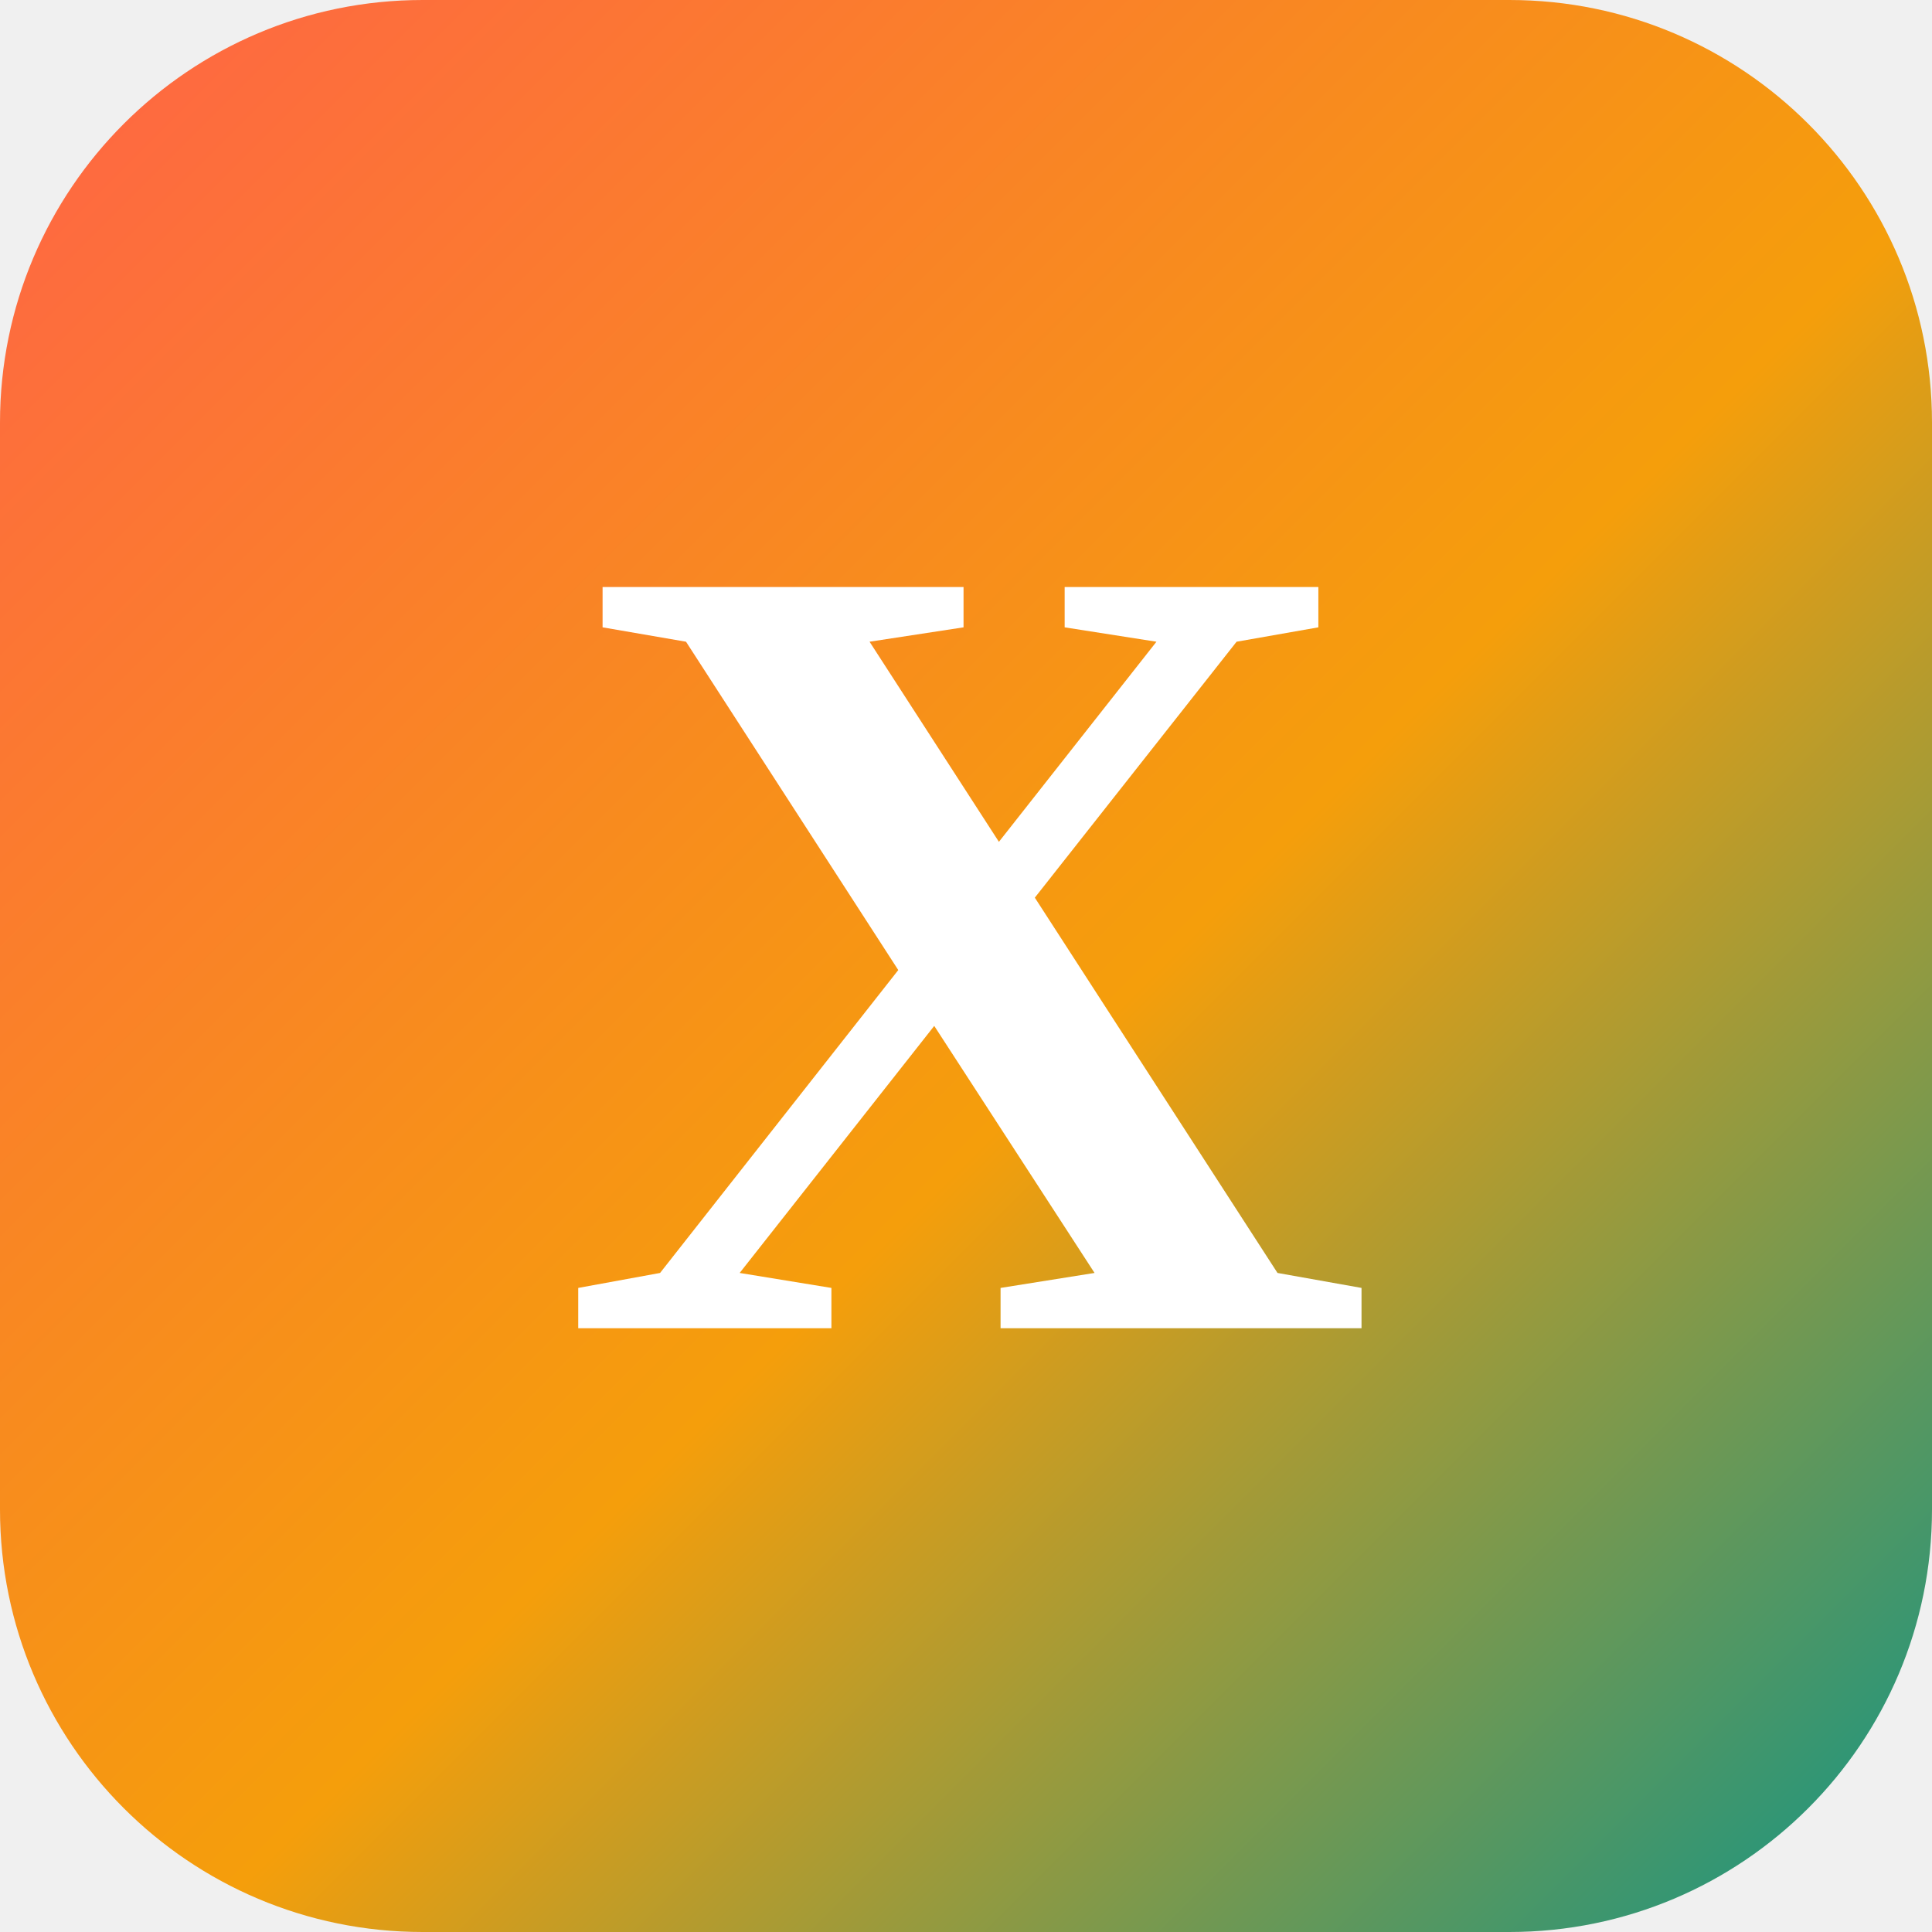
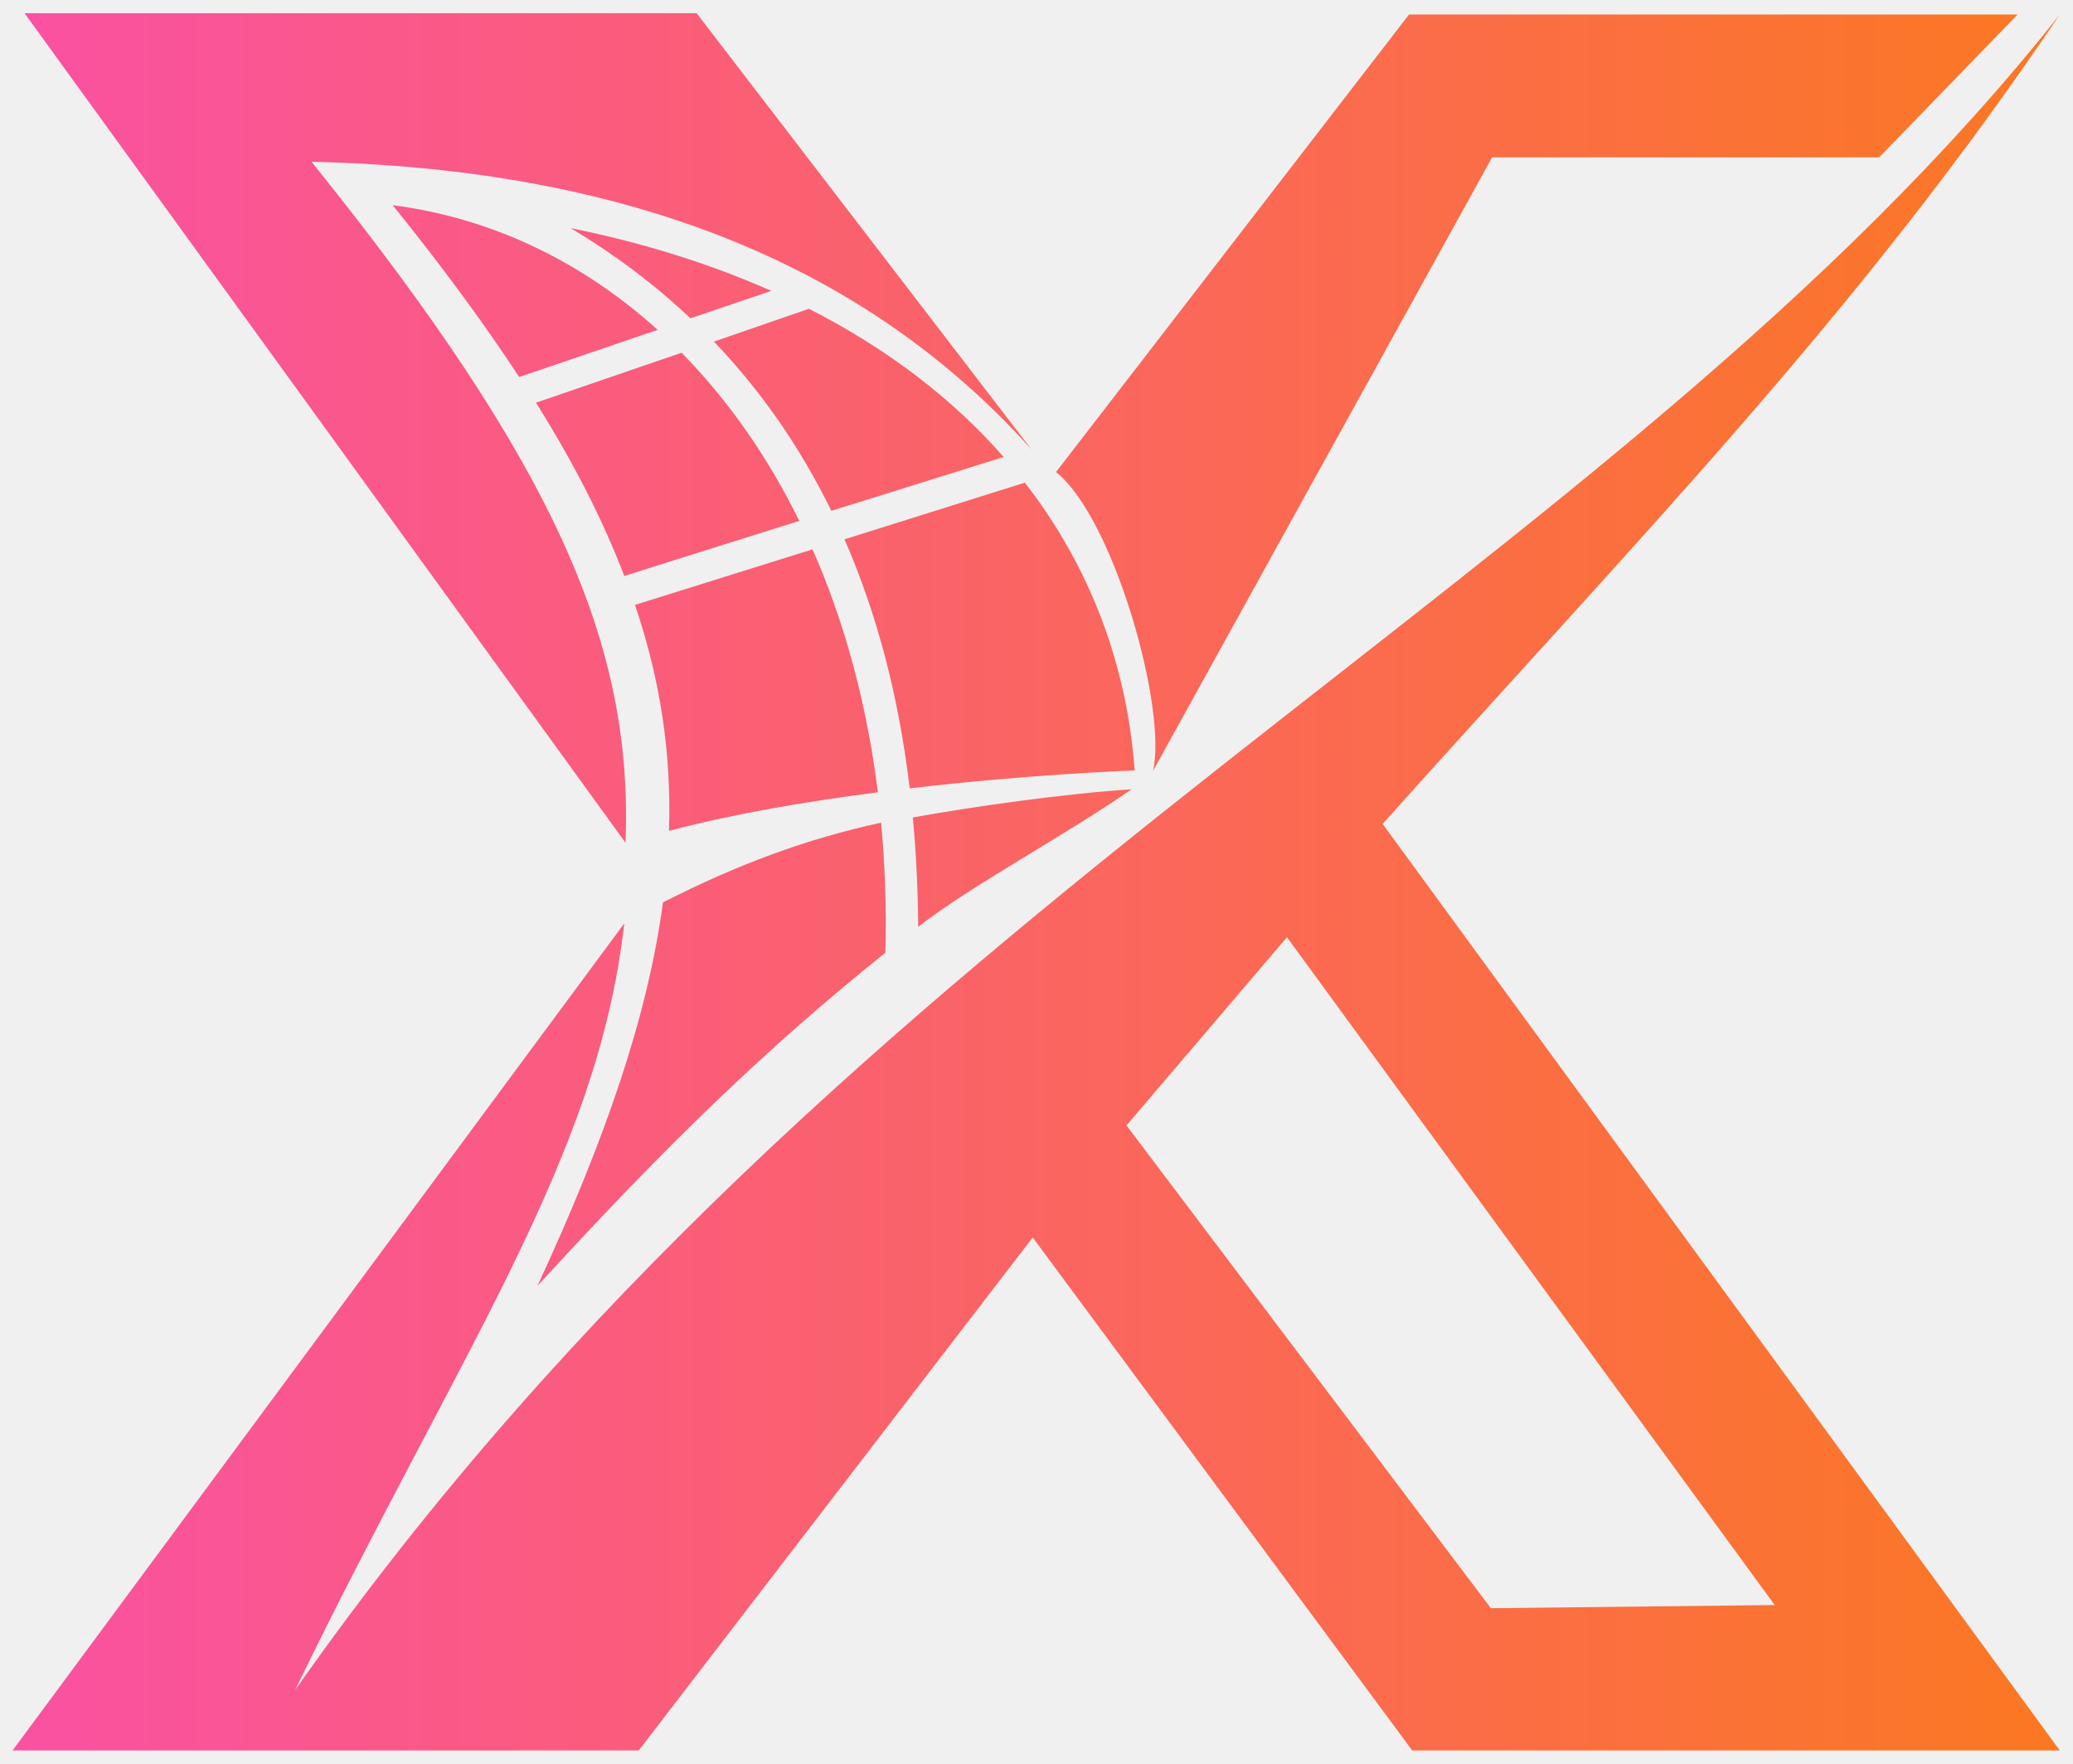
- <svg xmlns="http://www.w3.org/2000/svg" width="512" height="512" viewBox="0 0 512 512">
+ <svg xmlns="http://www.w3.org/2000/svg" viewBox="172 334 1647 1401" fill="none">
+   <path d="M1291.5 345.5L1011 709C1057.11 745.682 1099.75 898.124 1088 946.5L1357.5 459H1665L1775 345.5H1291.5Z" fill="url(#paint0_linear_0_1)" />
+   <path d="M725.5 344.5H191.5L669 1003.5C674.97 848.844 616.264 706.785 419.5 462.5C707.346 468.866 880.634 567.632 991.5 691L725.5 344.5Z" fill="url(#paint1_linear_0_1)" />
+   <path d="M784.787 565.072L720.562 586.854C691.825 559.742 659.999 535.89 625.328 515.196C684.176 527.132 737.35 543.997 784.787 565.072Z" fill="url(#paint2_linear_0_1)" />
+   <path d="M814.674 579.286L739.207 605.358C776.273 644.057 807.568 688.783 832.486 739.788L969.421 697.025C929.201 651.159 877.562 611.256 814.674 579.286Z" fill="url(#paint3_linear_0_1)" />
+   <path d="M1071 961C1017.11 964.406 941.724 975.263 897.24 983.374C899.862 1011.23 901.293 1040.19 901.495 1070.25C944.582 1036.78 1018.07 997.773 1071 961Z" fill="url(#paint4_linear_0_1)" />
+   <path d="M1073.5 946C1073.5 946 993.14 948.739 894.76 960.231C885.861 886.027 868.48 820.828 842.944 762.423L986.233 717.395C1038.22 784.278 1067.31 862.108 1073.5 946Z" fill="url(#paint5_linear_0_1)" />
+   <path d="M694.514 596L584.5 633.5C556.185 590.362 522.908 545.186 484 497C561.996 507.012 634.043 541.409 694.514 596Z" fill="url(#paint6_linear_0_1)" />
+   <path d="M713.494 614.185L597.853 653.879C627.77 701.601 650.901 746.916 668 791.5L807.009 747.746C781.596 696.099 749.957 651.231 713.494 614.185Z" fill="url(#paint7_linear_0_1)" />
+   <path d="M869.448 963.358C813.942 970.504 755.376 980.314 703.5 994C705.508 932.514 696.745 874.448 676.5 814.5L817.552 770.378C842.747 827.573 860.615 892.323 869.448 963.358Z" fill="url(#paint8_linear_0_1)" />
+   <path d="M875.427 1090.82C783.346 1164.61 703.337 1241.42 599 1355.5C652.807 1239.33 686.62 1141.32 698.721 1050.84C758.422 1020.44 813.147 1000.25 872.046 987.498C875.096 1020.43 876.349 1055.48 875.427 1090.82Z" fill="url(#paint9_linear_0_1)" />
+   <path fill-rule="evenodd" clip-rule="evenodd" d="M1808.5 345.5C1648.61 583.377 1473.91 761.316 1270.5 988.5L1808.5 1724.5H1294L992.5 1317L679.5 1724.5H182L668 1067.5C646.838 1255 537.558 1406.5 406.5 1676.5C847.305 1049.12 1451.04 797.828 1808.5 345.5ZM1067 1228L1356.5 1611.5L1582 1609L1194.5 1078.5L1067 1228Z" fill="url(#paint10_linear_0_1)" />
  <defs>
-     <linearGradient id="g" x1="0%" y1="0%" x2="100%" y2="100%">
-       <stop offset="0%" stop-color="#ff6347" />
-       <stop offset="55%" stop-color="#f59e0b" />
-       <stop offset="100%" stop-color="#0d9488" />
+     <linearGradient id="paint0_linear_0_1" x1="182" y1="1034.5" x2="1808.5" y2="1034.5" gradientUnits="userSpaceOnUse">
+       <stop stop-color="#FA51A2" />
+       <stop offset="1" stop-color="#FB7822" />
+     </linearGradient>
+     <linearGradient id="paint1_linear_0_1" x1="182" y1="1034.5" x2="1808.5" y2="1034.5" gradientUnits="userSpaceOnUse">
+       <stop stop-color="#FA51A2" />
+       <stop offset="1" stop-color="#FB7822" />
+     </linearGradient>
+     <linearGradient id="paint2_linear_0_1" x1="182" y1="1034.5" x2="1808.5" y2="1034.5" gradientUnits="userSpaceOnUse">
+       <stop stop-color="#FA51A2" />
+       <stop offset="1" stop-color="#FB7822" />
+     </linearGradient>
+     <linearGradient id="paint3_linear_0_1" x1="182" y1="1034.5" x2="1808.5" y2="1034.5" gradientUnits="userSpaceOnUse">
+       <stop stop-color="#FA51A2" />
+       <stop offset="1" stop-color="#FB7822" />
+     </linearGradient>
+     <linearGradient id="paint4_linear_0_1" x1="182" y1="1034.5" x2="1808.5" y2="1034.5" gradientUnits="userSpaceOnUse">
+       <stop stop-color="#FA51A2" />
+       <stop offset="1" stop-color="#FB7822" />
+     </linearGradient>
+     <linearGradient id="paint5_linear_0_1" x1="182" y1="1034.5" x2="1808.5" y2="1034.5" gradientUnits="userSpaceOnUse">
+       <stop stop-color="#FA51A2" />
+       <stop offset="1" stop-color="#FB7822" />
+     </linearGradient>
+     <linearGradient id="paint6_linear_0_1" x1="182" y1="1034.5" x2="1808.5" y2="1034.5" gradientUnits="userSpaceOnUse">
+       <stop stop-color="#FA51A2" />
+       <stop offset="1" stop-color="#FB7822" />
+     </linearGradient>
+     <linearGradient id="paint7_linear_0_1" x1="182" y1="1034.5" x2="1808.5" y2="1034.5" gradientUnits="userSpaceOnUse">
+       <stop stop-color="#FA51A2" />
+       <stop offset="1" stop-color="#FB7822" />
+     </linearGradient>
+     <linearGradient id="paint8_linear_0_1" x1="182" y1="1034.5" x2="1808.5" y2="1034.5" gradientUnits="userSpaceOnUse">
+       <stop stop-color="#FA51A2" />
+       <stop offset="1" stop-color="#FB7822" />
+     </linearGradient>
+     <linearGradient id="paint9_linear_0_1" x1="182" y1="1034.5" x2="1808.5" y2="1034.5" gradientUnits="userSpaceOnUse">
+       <stop stop-color="#FA51A2" />
+       <stop offset="1" stop-color="#FB7822" />
+     </linearGradient>
+     <linearGradient id="paint10_linear_0_1" x1="182" y1="1034.5" x2="1808.5" y2="1034.5" gradientUnits="userSpaceOnUse">
+       <stop stop-color="#FA51A2" />
+       <stop offset="1" stop-color="#FB7822" />
    </linearGradient>
  </defs>
-   <rect width="512" height="512" rx="112" fill="url(#g)" />
-   <text x="256" y="352" font-family="Georgia, 'Times New Roman', serif" font-size="300" font-weight="700" fill="white" text-anchor="middle">X</text>
</svg>
